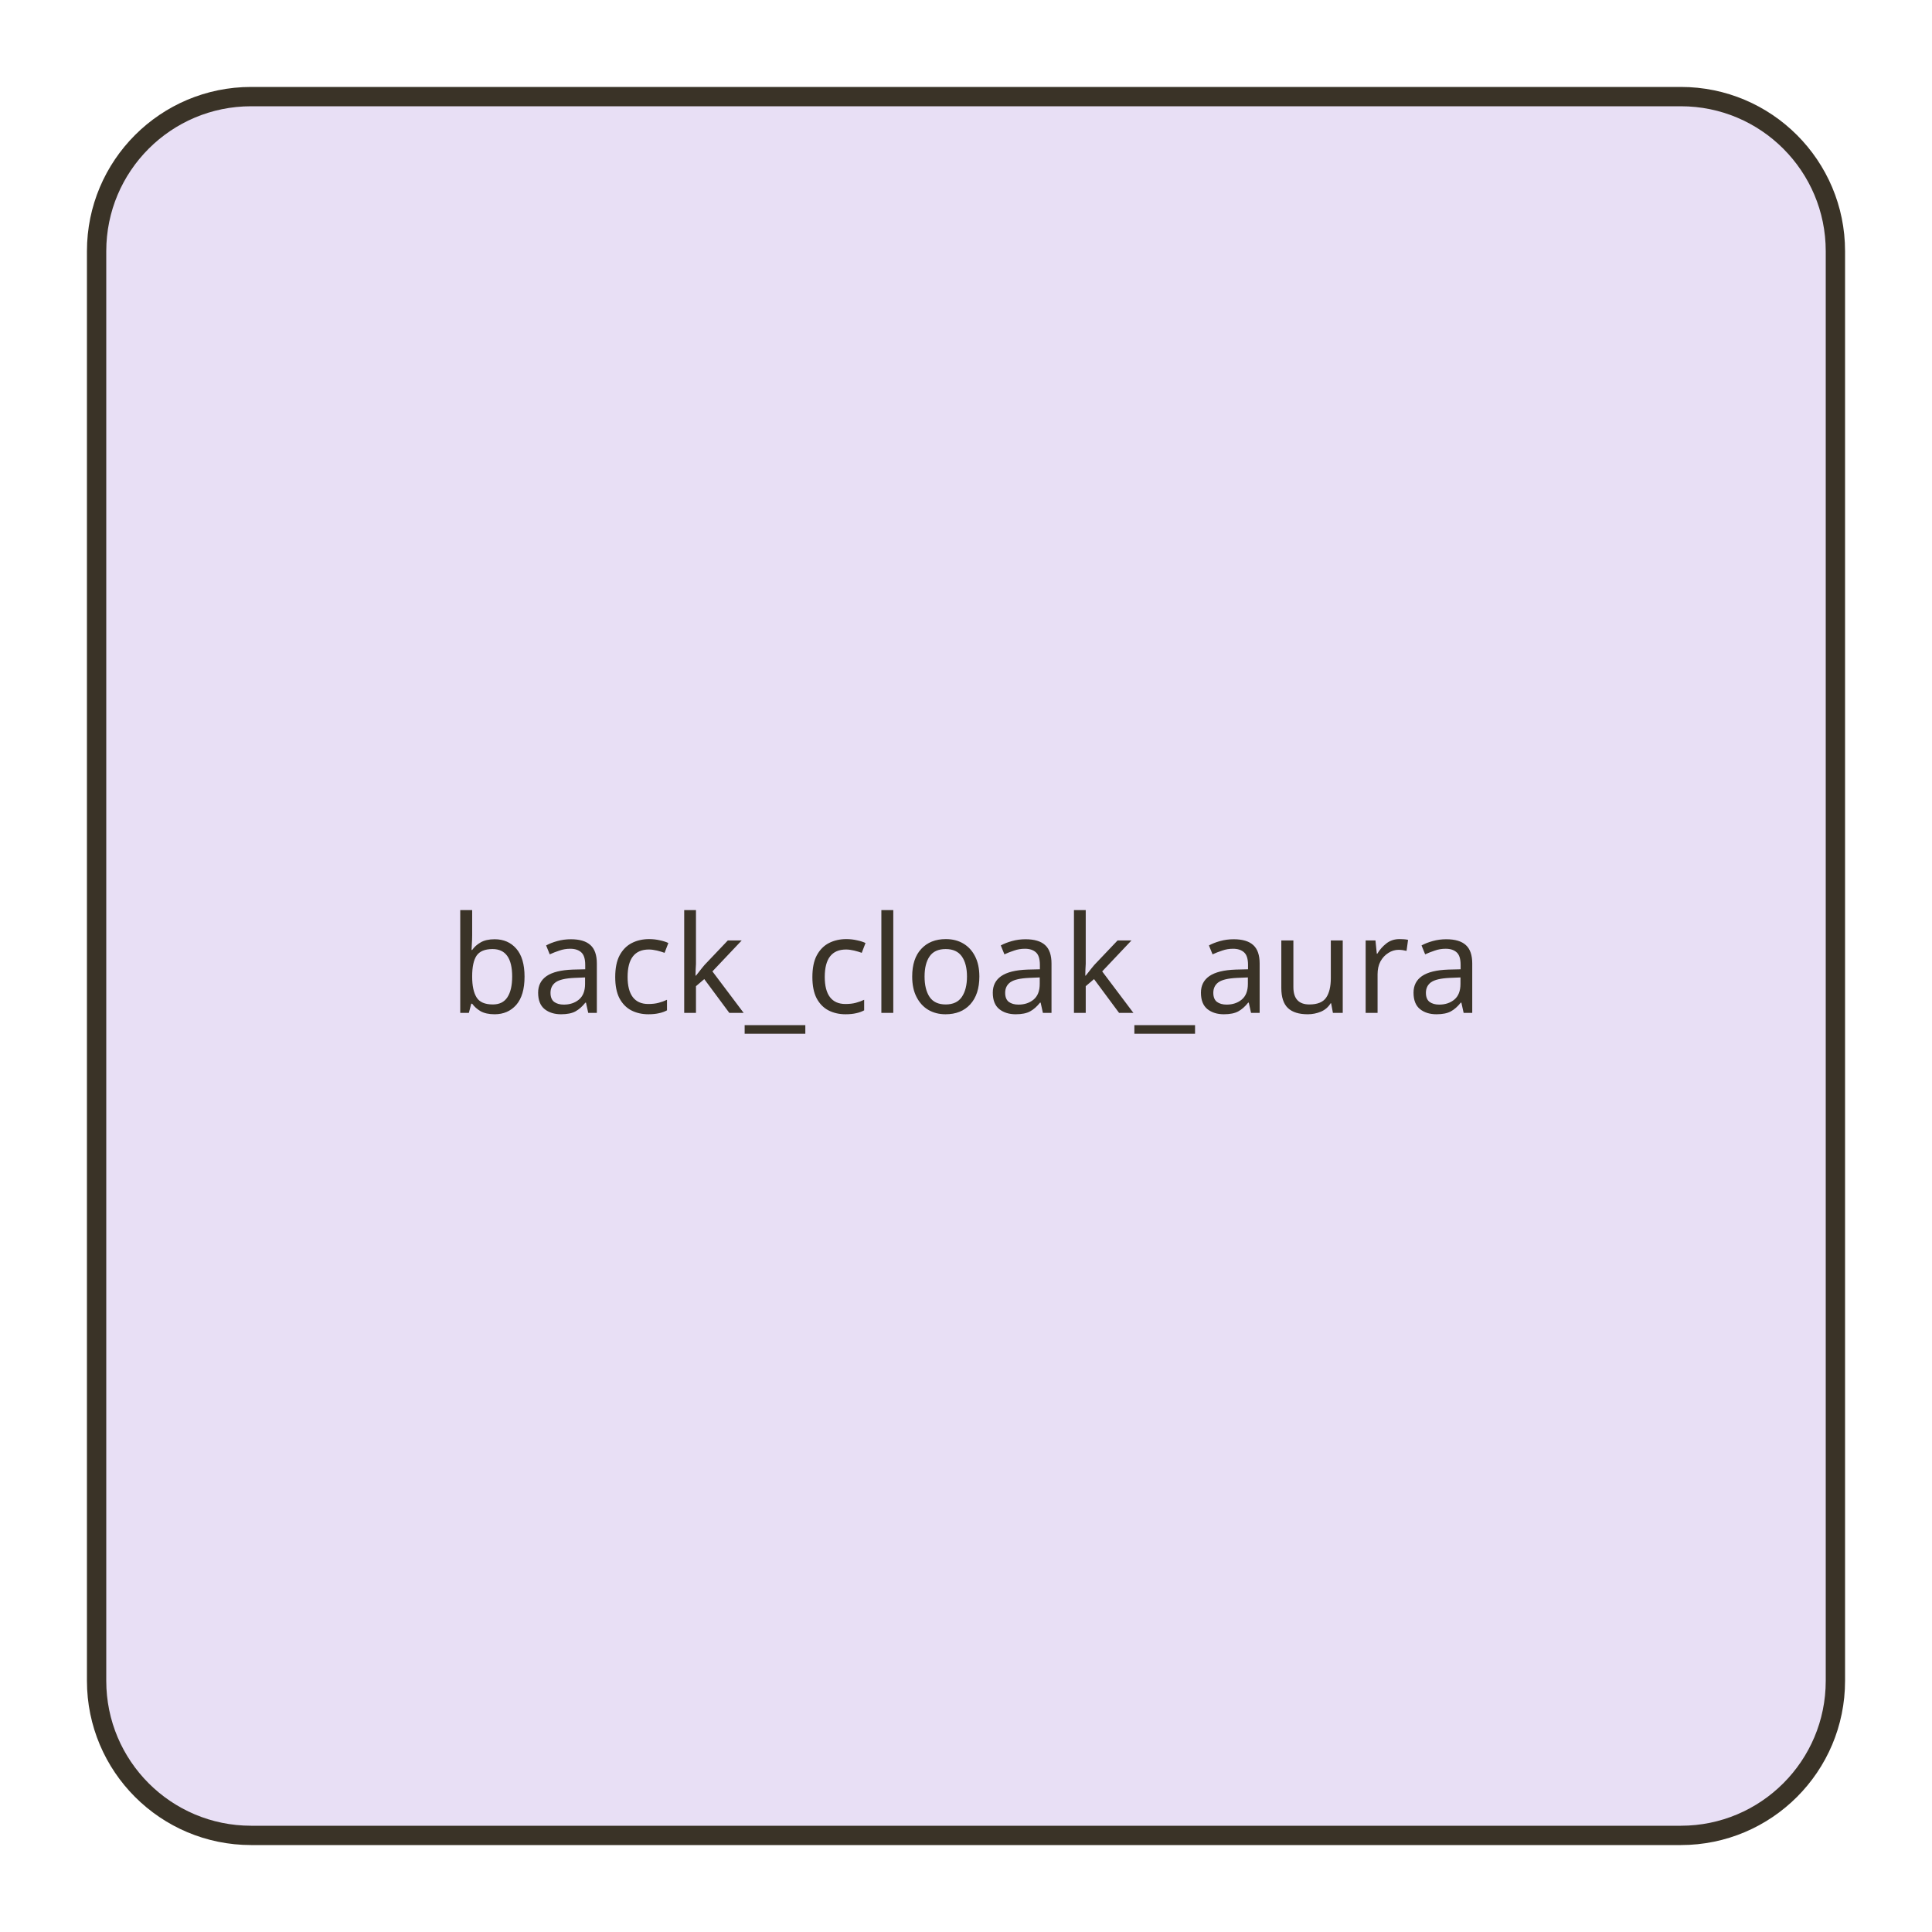
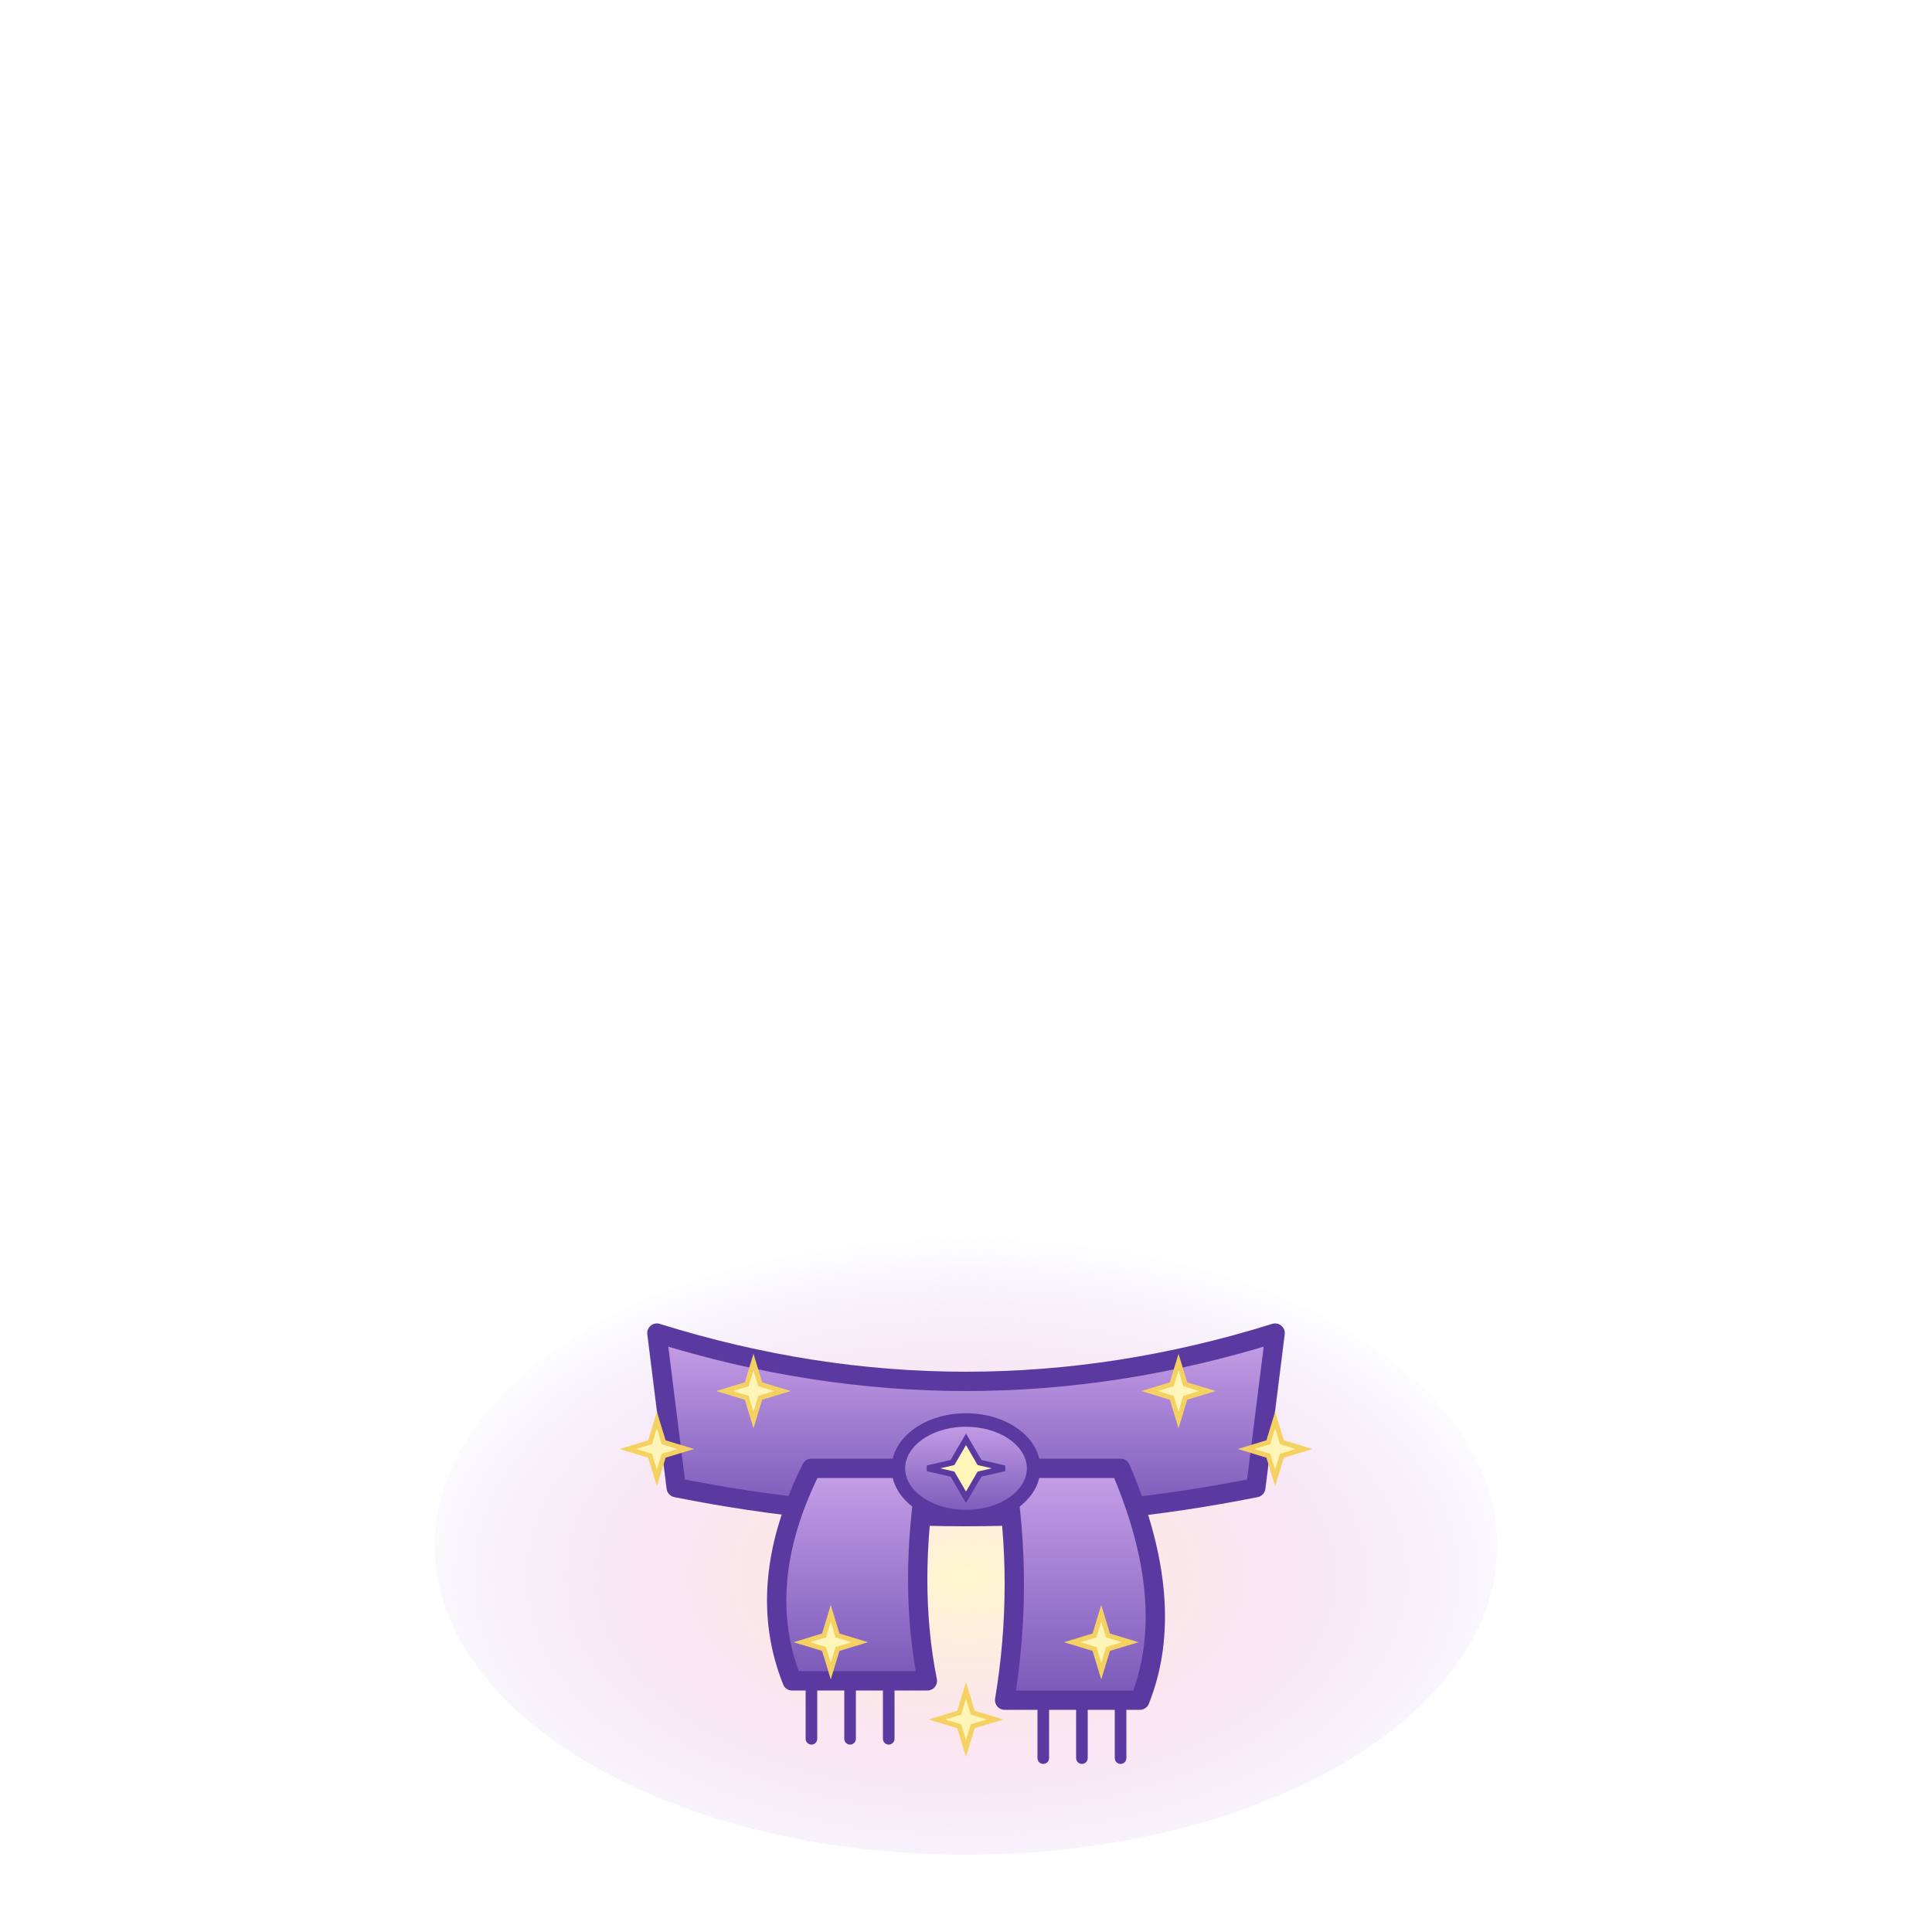
- <svg xmlns="http://www.w3.org/2000/svg" viewBox="0 0 200 200" width="200" height="200">
-   <rect x="10" y="10" width="180" height="180" rx="16" fill="#e8dff5" stroke="#3a3327" stroke-width="2" />
-   <text x="100" y="100" text-anchor="middle" dominant-baseline="middle" font-family="sans-serif" font-size="14" fill="#3a3327">back_cloak_aura</text>
+ <svg xmlns="http://www.w3.org/2000/svg" viewBox="0 0 200 200">
+   <defs>
+     <radialGradient id="aura-grad" cx="0.5" cy="0.55" r="0.55">
+       <stop offset="0%" stop-color="#fff5b8" stop-opacity="0.7" />
+       <stop offset="55%" stop-color="#f4b8e0" stop-opacity="0.35" />
+       <stop offset="100%" stop-color="#a890e0" stop-opacity="0" />
+     </radialGradient>
+     <linearGradient id="scarf-grad" x1="0" y1="0" x2="0" y2="1">
+       <stop offset="0%" stop-color="#c8a0e8" />
+       <stop offset="100%" stop-color="#7858b8" />
+     </linearGradient>
+   </defs>
+   <g>
+     <ellipse cx="100" cy="160" rx="55" ry="32" fill="url(#aura-grad)" />
+     <path d="M68 138 Q100 148 132 138 L130 154 Q100 160 70 154 Z" fill="url(#scarf-grad)" stroke="#5a3aa0" stroke-width="2" stroke-linejoin="round" />
+     <path d="M84 152 Q78 164 82 174 L96 174 Q94 164 96 152 Z" fill="url(#scarf-grad)" stroke="#5a3aa0" stroke-width="2" stroke-linejoin="round" />
+     <path d="M116 152 Q122 166 118 176 L104 176 Q106 164 104 152 Z" fill="url(#scarf-grad)" stroke="#5a3aa0" stroke-width="2" stroke-linejoin="round" />
+     <ellipse cx="100" cy="152" rx="7" ry="5" fill="url(#scarf-grad)" stroke="#5a3aa0" stroke-width="1.4" />
+     <path d="M100 149 L101.4 151.4 L104 152 L101.4 152.6 L100 155 L98.6 152.6 L96 152 L98.6 151.4 Z" fill="#fff5b8" stroke="#5a3aa0" stroke-width="0.6" />
+     <g transform="translate(78 144)">
+       <path d="M0 -3 L0.7 -0.7 L3 0 L0.7 0.7 L0 3 L-0.7 0.7 L-3 0 L-0.7 -0.7 Z" fill="#fff5b8" stroke="#f4d160" stroke-width="0.5" />
+     </g>
+     <g transform="translate(122 144)">
+       <path d="M0 -3 L0.7 -0.7 L3 0 L0.7 0.7 L0 3 L-0.7 0.7 L-3 0 L-0.7 -0.7 Z" fill="#fff5b8" stroke="#f4d160" stroke-width="0.5" />
+     </g>
+     <g transform="translate(86 170)">
+       <path d="M0 -3 L0.7 -0.7 L3 0 L0.7 0.7 L0 3 L-0.7 0.7 L-3 0 L-0.7 -0.7 Z" fill="#fff5b8" stroke="#f4d160" stroke-width="0.5" />
+     </g>
+     <g transform="translate(114 170)">
+       <path d="M0 -3 L0.7 -0.7 L3 0 L0.7 0.7 L0 3 L-0.7 0.7 L-3 0 L-0.7 -0.7 Z" fill="#fff5b8" stroke="#f4d160" stroke-width="0.5" />
+     </g>
+     <g transform="translate(100 178)">
+       <path d="M0 -3 L0.7 -0.7 L3 0 L0.7 0.7 L0 3 L-0.7 0.7 L-3 0 L-0.7 -0.7 Z" fill="#fff5b8" stroke="#f4d160" stroke-width="0.5" />
+     </g>
+     <g transform="translate(68 150)">
+       <path d="M0 -3 L0.7 -0.7 L3 0 L0.7 0.7 L0 3 L-0.7 0.7 L-3 0 L-0.7 -0.7 Z" fill="#fff5b8" stroke="#f4d160" stroke-width="0.5" />
+     </g>
+     <g transform="translate(132 150)">
+       <path d="M0 -3 L0.7 -0.7 L3 0 L0.7 0.7 L0 3 L-0.7 0.7 L-3 0 L-0.7 -0.7 Z" fill="#fff5b8" stroke="#f4d160" stroke-width="0.5" />
+     </g>
+     <path d="M84 174 L84 180 M88 174 L88 180 M92 174 L92 180" stroke="#5a3aa0" stroke-width="1.2" stroke-linecap="round" />
+     <path d="M108 176 L108 182 M112 176 L112 182 M116 176 L116 182" stroke="#5a3aa0" stroke-width="1.2" stroke-linecap="round" />
+   </g>
</svg>
